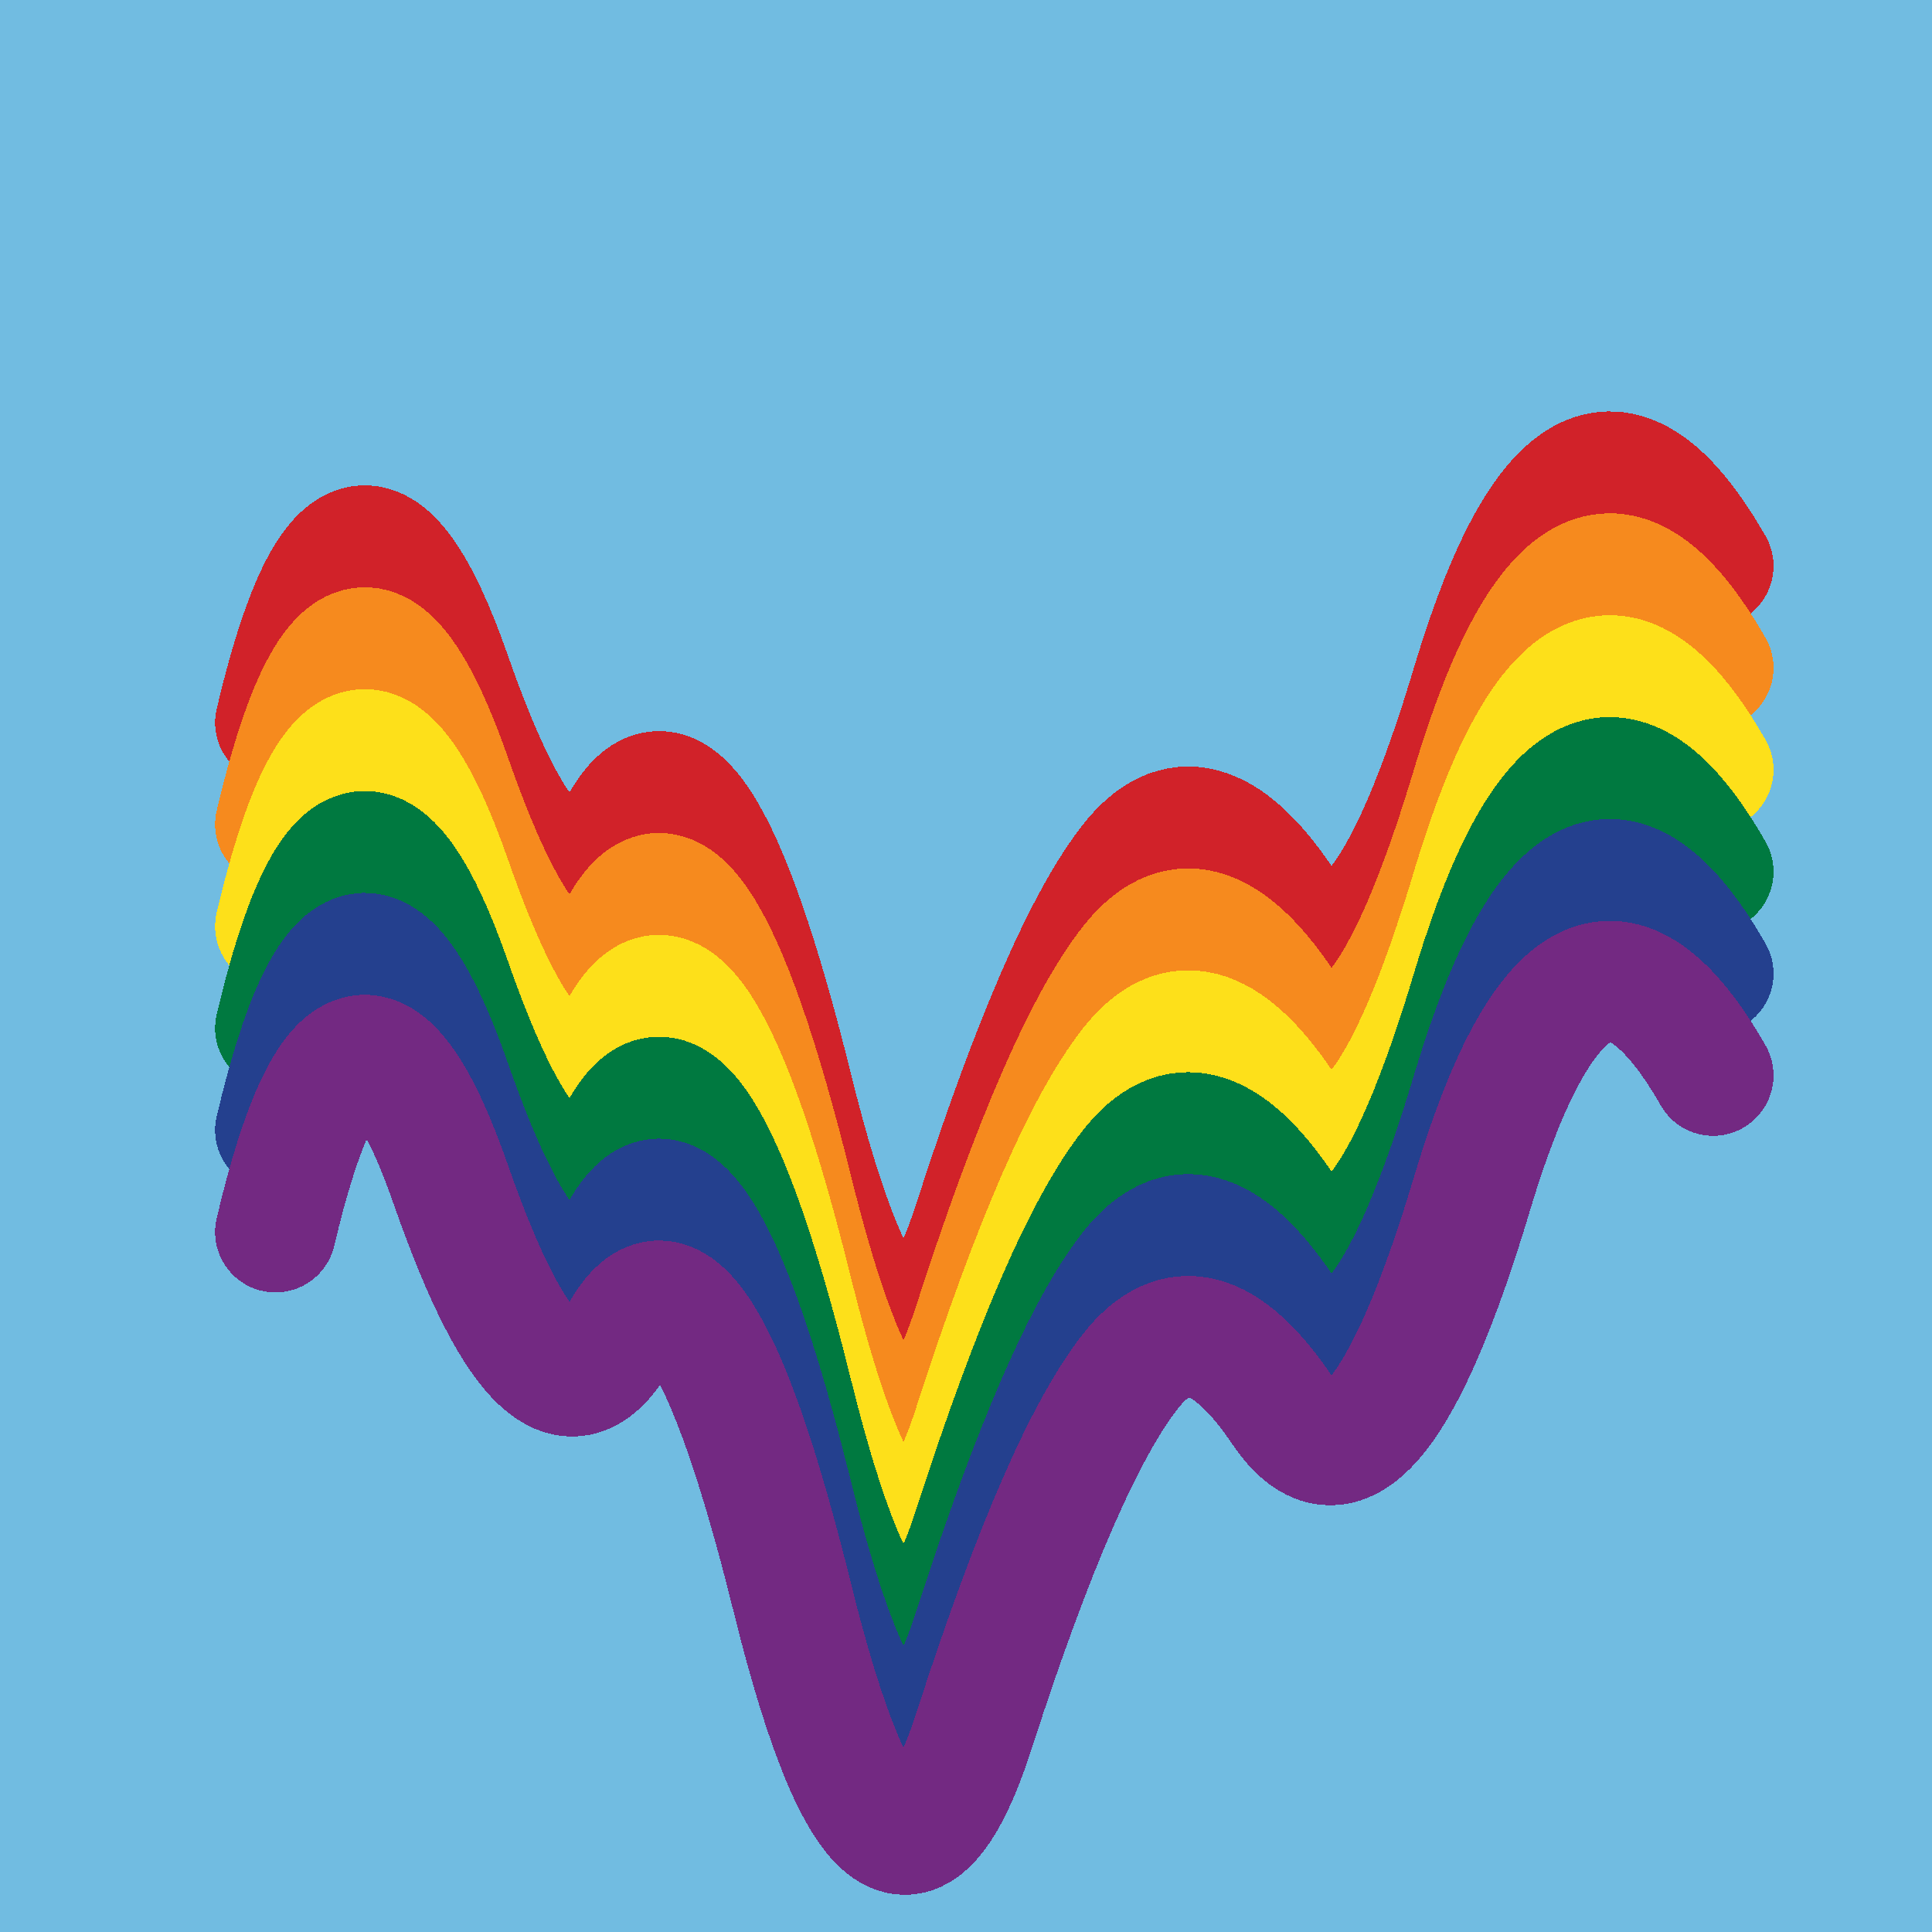
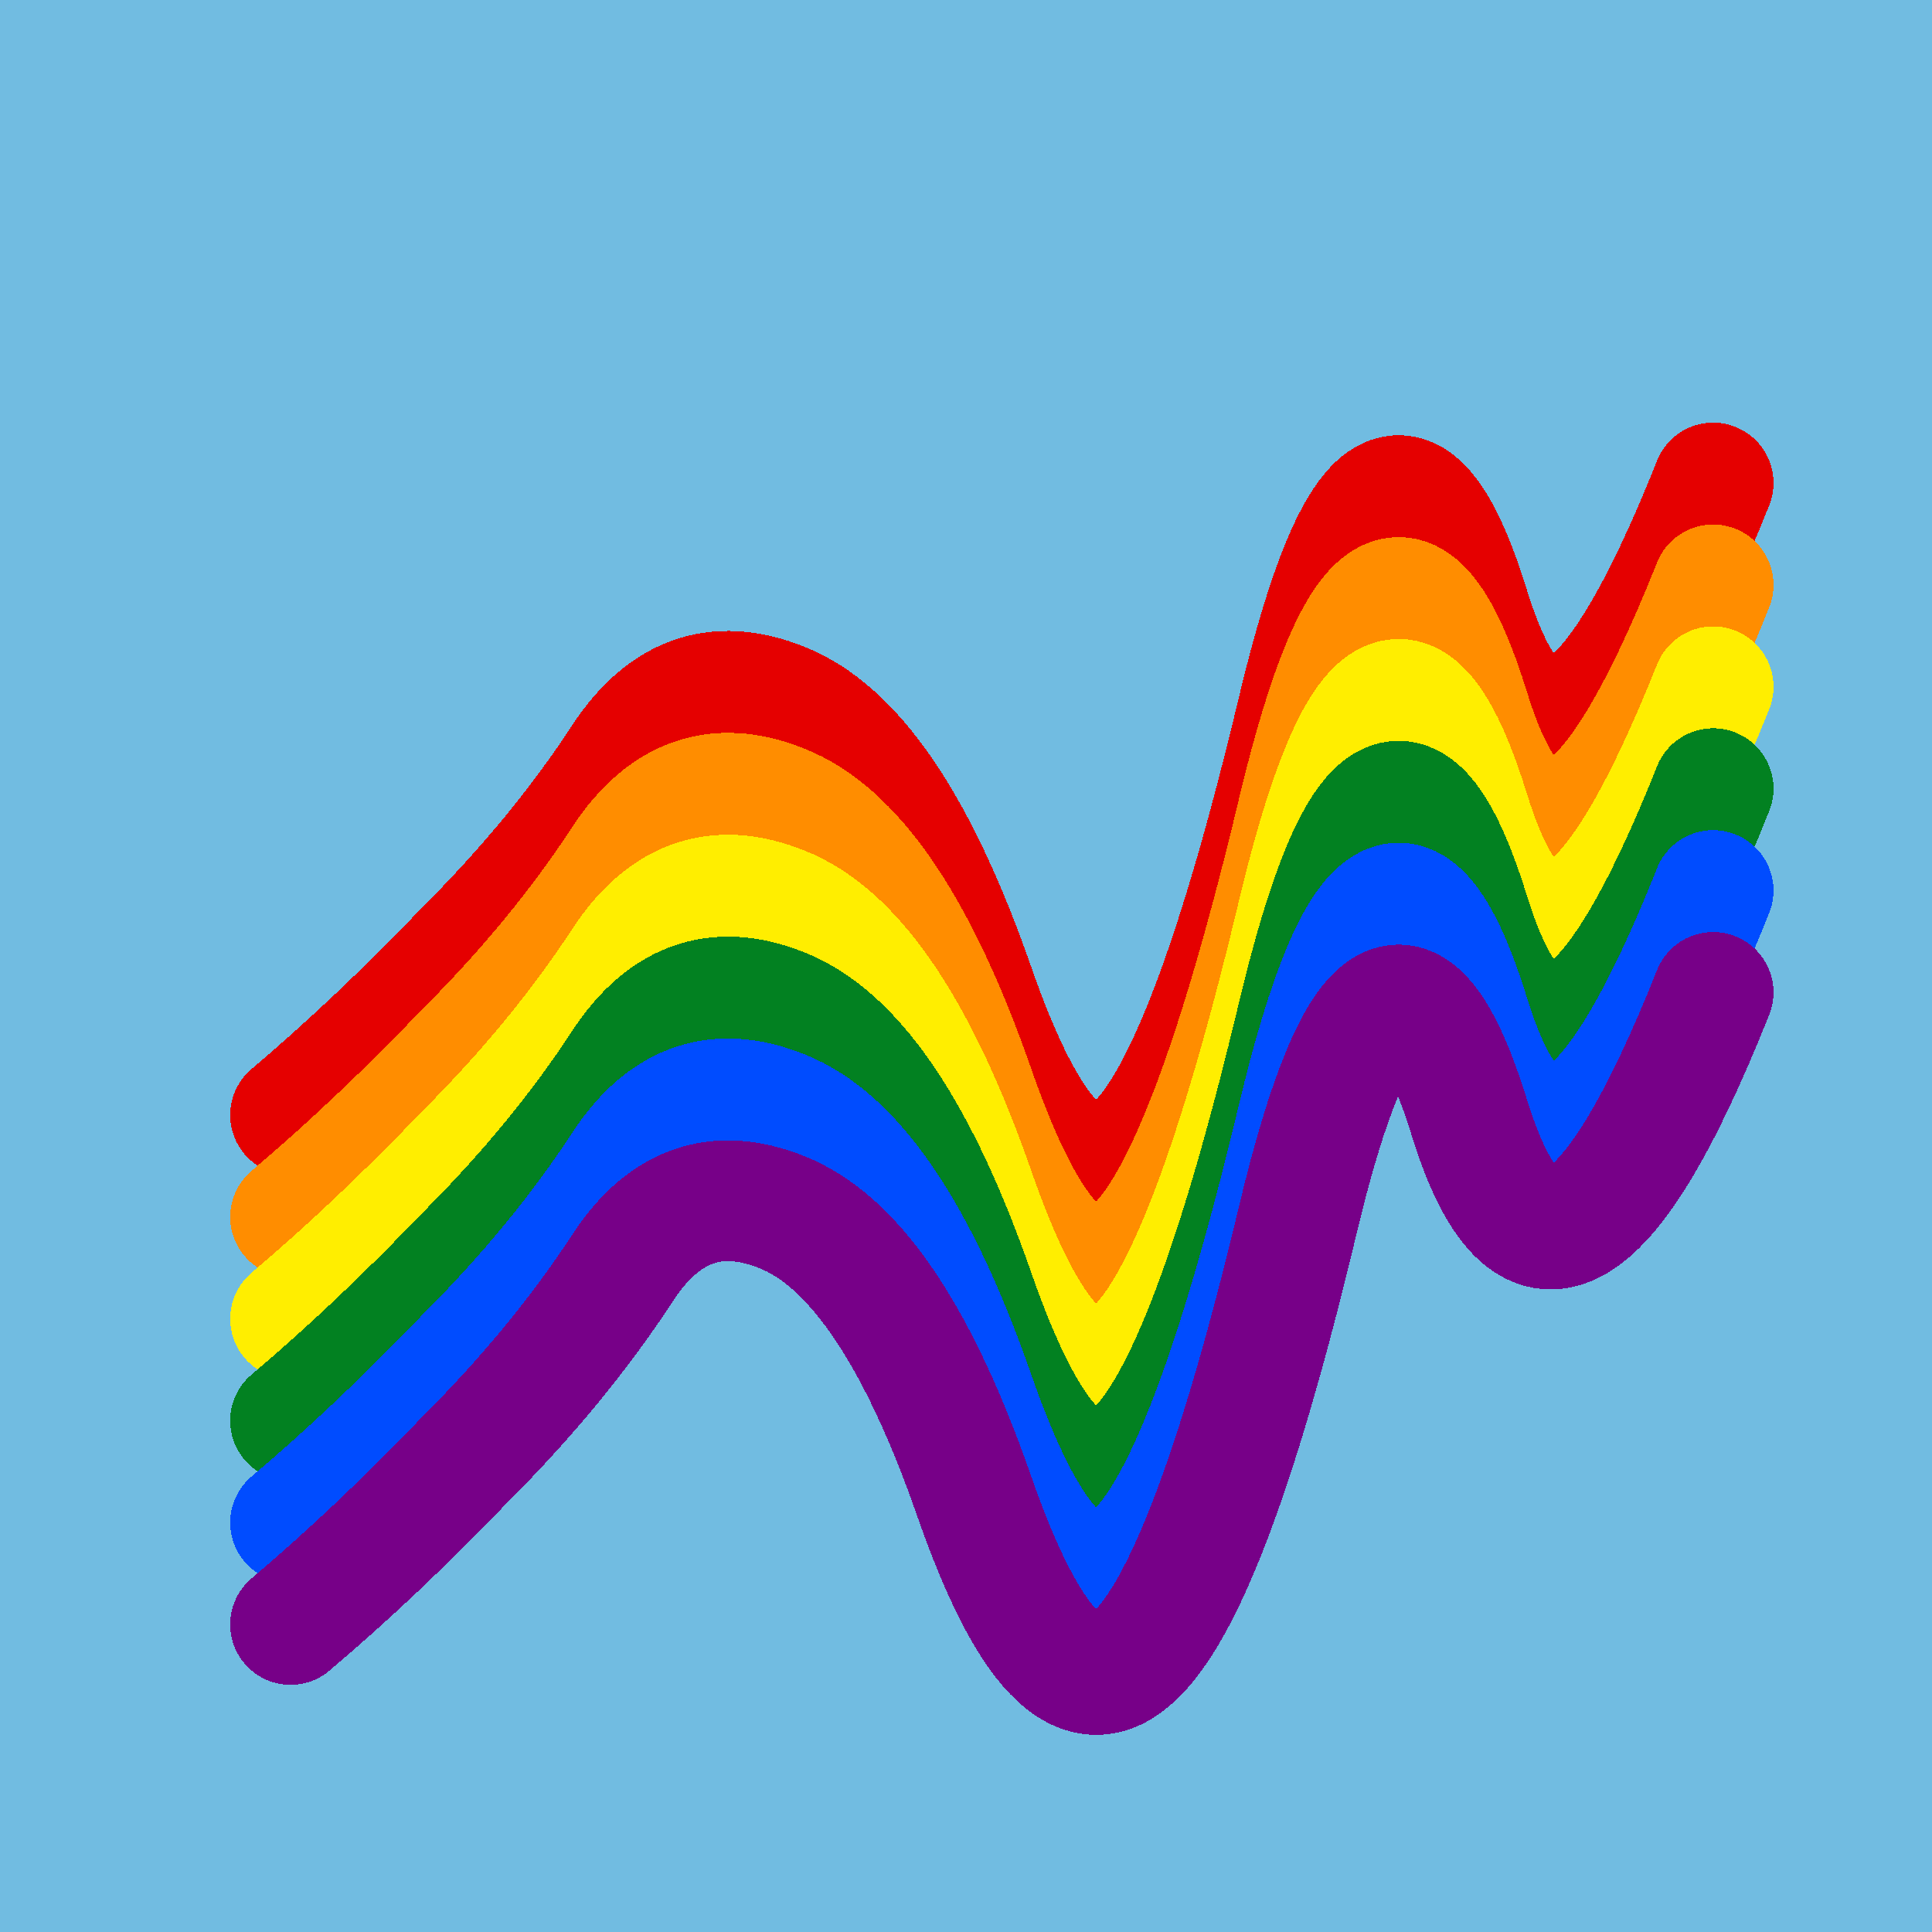
<svg xmlns="http://www.w3.org/2000/svg" width="1024" height="1024" viewBox="0 0 1024 1024" shape-rendering="crispEdges">
  <rect width="1024" height="1024" fill="#71BCE1" />
-   <path d="M146,383 Q187,209,239,358,291,507,329,437,368,367,420,577,472,787,517,645,563,503,599,457,635,411,680,478,726,545,781,360,837,176,908,300" fill="transparent" stroke="#D12229" stroke-width="64" stroke-linecap="round" transform="translate(0,0)" />
-   <path d="M146,383 Q187,209,239,358,291,507,329,437,368,367,420,577,472,787,517,645,563,503,599,457,635,411,680,478,726,545,781,360,837,176,908,300" fill="transparent" stroke="#F68A1E" stroke-width="64" stroke-linecap="round" transform="translate(0,54)" />
-   <path d="M146,383 Q187,209,239,358,291,507,329,437,368,367,420,577,472,787,517,645,563,503,599,457,635,411,680,478,726,545,781,360,837,176,908,300" fill="transparent" stroke="#FDE01A" stroke-width="64" stroke-linecap="round" transform="translate(0,108)" />
-   <path d="M146,383 Q187,209,239,358,291,507,329,437,368,367,420,577,472,787,517,645,563,503,599,457,635,411,680,478,726,545,781,360,837,176,908,300" fill="transparent" stroke="#007940" stroke-width="64" stroke-linecap="round" transform="translate(0,162)" />
-   <path d="M146,383 Q187,209,239,358,291,507,329,437,368,367,420,577,472,787,517,645,563,503,599,457,635,411,680,478,726,545,781,360,837,176,908,300" fill="transparent" stroke="#24408E" stroke-width="64" stroke-linecap="round" transform="translate(0,216)" />
-   <path d="M146,383 Q187,209,239,358,291,507,329,437,368,367,420,577,472,787,517,645,563,503,599,457,635,411,680,478,726,545,781,360,837,176,908,300" fill="transparent" stroke="#732982" stroke-width="64" stroke-linecap="round" transform="translate(0,270)" />
+   <path d="M154,591 Q199,553,247,503,296,454,330,402,364,350,418,374,473,399,516,522,559,646,600,609,641,573,688,376,735,180,779,323,824,467,908,256" fill="transparent" stroke="#E50000" stroke-width="64" stroke-linecap="round" transform="translate(0,0)" />
+   <path d="M154,591 Q199,553,247,503,296,454,330,402,364,350,418,374,473,399,516,522,559,646,600,609,641,573,688,376,735,180,779,323,824,467,908,256" fill="transparent" stroke="#FF8D00" stroke-width="64" stroke-linecap="round" transform="translate(0,54)" />
+   <path d="M154,591 Q199,553,247,503,296,454,330,402,364,350,418,374,473,399,516,522,559,646,600,609,641,573,688,376,735,180,779,323,824,467,908,256" fill="transparent" stroke="#FFEE00" stroke-width="64" stroke-linecap="round" transform="translate(0,108)" />
+   <path d="M154,591 Q199,553,247,503,296,454,330,402,364,350,418,374,473,399,516,522,559,646,600,609,641,573,688,376,735,180,779,323,824,467,908,256" fill="transparent" stroke="#028121" stroke-width="64" stroke-linecap="round" transform="translate(0,162)" />
+   <path d="M154,591 Q199,553,247,503,296,454,330,402,364,350,418,374,473,399,516,522,559,646,600,609,641,573,688,376,735,180,779,323,824,467,908,256" fill="transparent" stroke="#004CFF" stroke-width="64" stroke-linecap="round" transform="translate(0,216)" />
+   <path d="M154,591 Q199,553,247,503,296,454,330,402,364,350,418,374,473,399,516,522,559,646,600,609,641,573,688,376,735,180,779,323,824,467,908,256" fill="transparent" stroke="#770088" stroke-width="64" stroke-linecap="round" transform="translate(0,270)" />
</svg>
